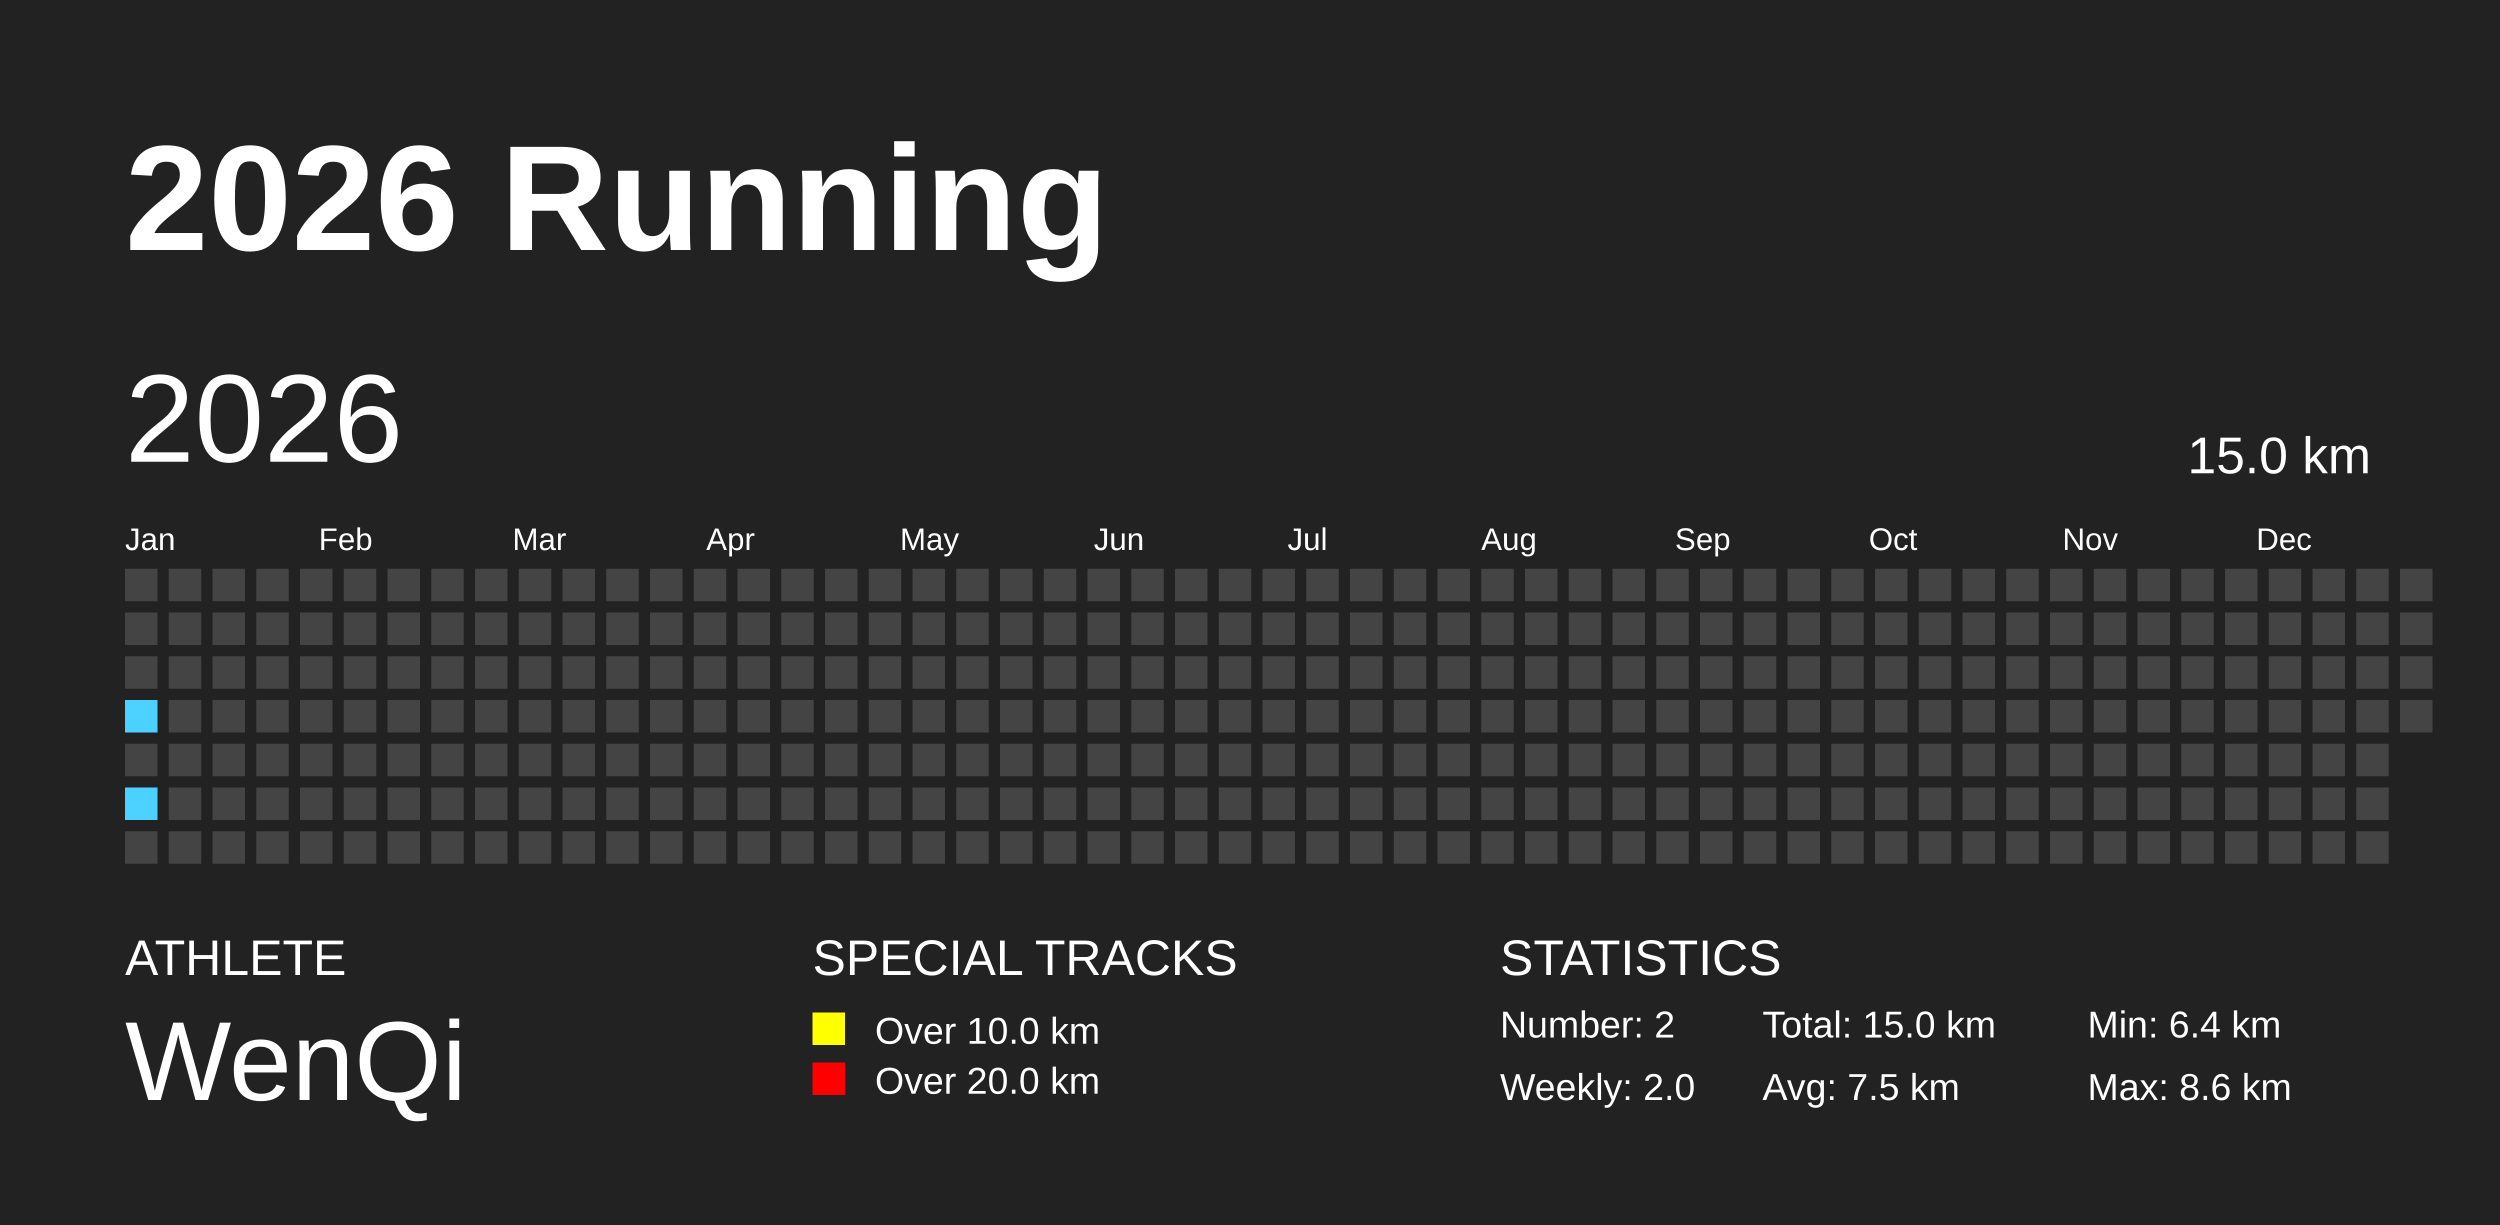
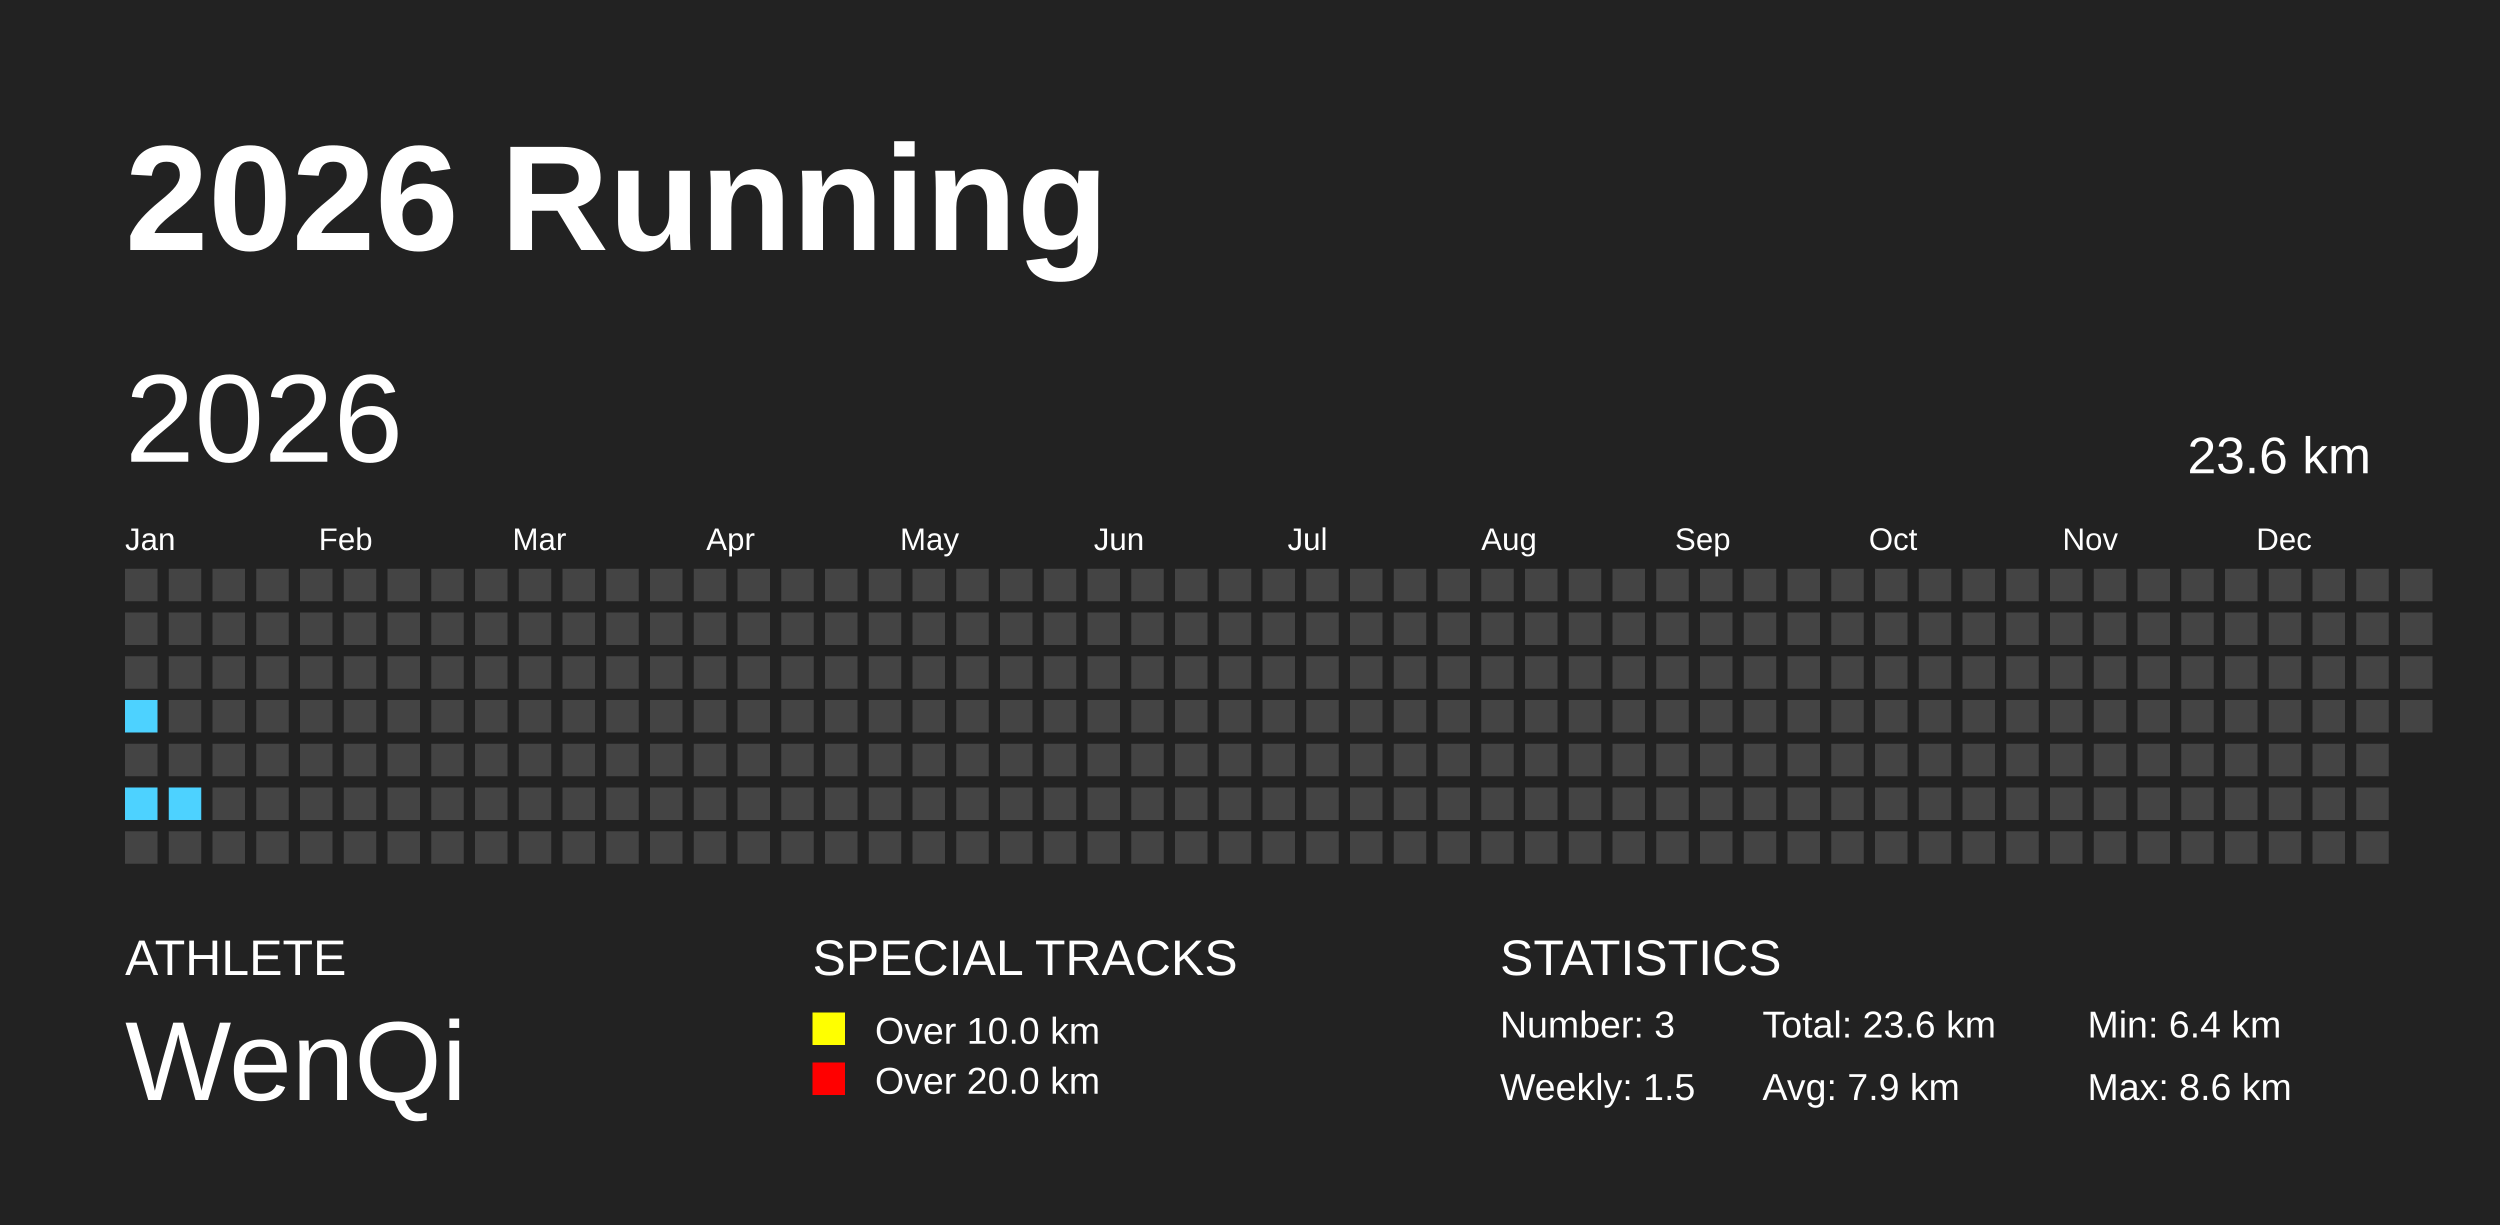
<svg xmlns="http://www.w3.org/2000/svg" baseProfile="full" height="98mm" version="1.1" viewBox="0,0,200,98" width="200mm">
  <defs />
  <rect fill="#222222" height="98" width="200" x="0" y="0" />
  <text fill="#FFFFFF" style="font-size:12px; font-family:Arial; font-weight:bold;" x="10" y="20">2026 Running</text>
  <text fill="#FFFFFF" style="font-size:4px; font-family:Arial" x="10" y="78">ATHLETE</text>
  <text fill="#FFFFFF" style="font-size:9px; font-family:Arial" x="10" y="88">WenQi</text>
  <text fill="#FFFFFF" style="font-size:4px; font-family:Arial" x="65" y="78">SPECIAL TRACKS</text>
  <rect fill="yellow" height="2.6" width="2.6" x="65" y="81" />
  <text fill="#FFFFFF" style="font-size:3px; font-family:Arial" x="70" y="83.5">Over 10.0 km</text>
  <rect fill="red" height="2.6" width="2.6" x="65" y="85" />
  <text fill="#FFFFFF" style="font-size:3px; font-family:Arial" x="70" y="87.5">Over 20.0 km</text>
  <text fill="#FFFFFF" style="font-size:4px; font-family:Arial" x="120" y="78">STATISTICS</text>
-   <text fill="#FFFFFF" style="font-size:3px; font-family:Arial" x="120" y="83">Number: 2</text>
-   <text fill="#FFFFFF" style="font-size:3px; font-family:Arial" x="120" y="88">Weekly: 2.0</text>
-   <text fill="#FFFFFF" style="font-size:3px; font-family:Arial" x="141" y="83">Total: 15.0 km</text>
-   <text fill="#FFFFFF" style="font-size:3px; font-family:Arial" x="141" y="88">Avg: 7.5 km</text>
+   <text fill="#FFFFFF" style="font-size:3px; font-family:Arial" x="120" y="83">Number: 3</text>
+   <text fill="#FFFFFF" style="font-size:3px; font-family:Arial" x="120" y="88">Weekly: 1.5</text>
+   <text fill="#FFFFFF" style="font-size:3px; font-family:Arial" x="141" y="83">Total: 23.6 km</text>
+   <text fill="#FFFFFF" style="font-size:3px; font-family:Arial" x="141" y="88">Avg: 7.9 km</text>
  <text fill="#FFFFFF" style="font-size:3px; font-family:Arial" x="167" y="83">Min: 6.4 km</text>
  <text fill="#FFFFFF" style="font-size:3px; font-family:Arial" x="167" y="88">Max: 8.6 km</text>
  <text dominant-baseline="hanging" fill="#FFFFFF" style="font-size:10.0px; font-family:Arial;" x="10" y="30">2026</text>
-   <text dominant-baseline="hanging" fill="#FFFFFF" style="font-size:4.125px; font-family:Arial;" x="175" y="35">15.0 km</text>
+   <text dominant-baseline="hanging" fill="#FFFFFF" style="font-size:4.125px; font-family:Arial;" x="175" y="35">23.6 km</text>
  <text fill="#FFFFFF" style="font-size:2.5px; font-family:Arial" x="10.0" y="44">Jan</text>
  <text fill="#FFFFFF" style="font-size:2.5px; font-family:Arial" x="25.5" y="44">Feb</text>
  <text fill="#FFFFFF" style="font-size:2.5px; font-family:Arial" x="41.0" y="44">Mar</text>
  <text fill="#FFFFFF" style="font-size:2.5px; font-family:Arial" x="56.5" y="44">Apr</text>
  <text fill="#FFFFFF" style="font-size:2.5px; font-family:Arial" x="72.0" y="44">May</text>
  <text fill="#FFFFFF" style="font-size:2.5px; font-family:Arial" x="87.5" y="44">Jun</text>
  <text fill="#FFFFFF" style="font-size:2.5px; font-family:Arial" x="103.0" y="44">Jul</text>
  <text fill="#FFFFFF" style="font-size:2.5px; font-family:Arial" x="118.5" y="44">Aug</text>
  <text fill="#FFFFFF" style="font-size:2.5px; font-family:Arial" x="134.0" y="44">Sep</text>
  <text fill="#FFFFFF" style="font-size:2.5px; font-family:Arial" x="149.5" y="44">Oct</text>
  <text fill="#FFFFFF" style="font-size:2.5px; font-family:Arial" x="165.0" y="44">Nov</text>
  <text fill="#FFFFFF" style="font-size:2.5px; font-family:Arial" x="180.5" y="44">Dec</text>
  <rect fill="#444444" height="2.6" width="2.6" x="10.0" y="45.5" />
  <rect fill="#444444" height="2.6" width="2.6" x="10.0" y="49.0" />
  <rect fill="#444444" height="2.6" width="2.6" x="10.0" y="52.5" />
  <rect fill="#4DD2FF" height="2.6" width="2.6" x="10.0" y="56.0" />
  <rect fill="#444444" height="2.6" width="2.6" x="10.0" y="59.5" />
  <rect fill="#4DD2FF" height="2.6" width="2.6" x="10.0" y="63.0" />
  <rect fill="#444444" height="2.6" width="2.6" x="10.0" y="66.5" />
  <rect fill="#444444" height="2.6" width="2.6" x="13.5" y="45.5" />
  <rect fill="#444444" height="2.6" width="2.6" x="13.5" y="49.0" />
  <rect fill="#444444" height="2.6" width="2.6" x="13.5" y="52.5" />
  <rect fill="#444444" height="2.6" width="2.6" x="13.5" y="56.0" />
  <rect fill="#444444" height="2.6" width="2.6" x="13.5" y="59.5" />
-   <rect fill="#444444" height="2.6" width="2.6" x="13.5" y="63.0" />
+   <rect fill="#4DD2FF" height="2.6" width="2.6" x="13.5" y="63.0" />
  <rect fill="#444444" height="2.6" width="2.6" x="13.5" y="66.5" />
  <rect fill="#444444" height="2.6" width="2.6" x="17.0" y="45.5" />
  <rect fill="#444444" height="2.6" width="2.6" x="17.0" y="49.0" />
  <rect fill="#444444" height="2.6" width="2.6" x="17.0" y="52.5" />
  <rect fill="#444444" height="2.6" width="2.6" x="17.0" y="56.0" />
  <rect fill="#444444" height="2.6" width="2.6" x="17.0" y="59.5" />
  <rect fill="#444444" height="2.6" width="2.6" x="17.0" y="63.0" />
  <rect fill="#444444" height="2.6" width="2.6" x="17.0" y="66.5" />
  <rect fill="#444444" height="2.6" width="2.6" x="20.5" y="45.5" />
  <rect fill="#444444" height="2.6" width="2.6" x="20.5" y="49.0" />
  <rect fill="#444444" height="2.6" width="2.6" x="20.5" y="52.5" />
  <rect fill="#444444" height="2.6" width="2.6" x="20.5" y="56.0" />
  <rect fill="#444444" height="2.6" width="2.6" x="20.5" y="59.5" />
  <rect fill="#444444" height="2.6" width="2.6" x="20.5" y="63.0" />
  <rect fill="#444444" height="2.6" width="2.6" x="20.5" y="66.5" />
  <rect fill="#444444" height="2.6" width="2.6" x="24.0" y="45.5" />
  <rect fill="#444444" height="2.6" width="2.6" x="24.0" y="49.0" />
  <rect fill="#444444" height="2.6" width="2.6" x="24.0" y="52.5" />
  <rect fill="#444444" height="2.6" width="2.6" x="24.0" y="56.0" />
  <rect fill="#444444" height="2.6" width="2.6" x="24.0" y="59.5" />
  <rect fill="#444444" height="2.6" width="2.6" x="24.0" y="63.0" />
  <rect fill="#444444" height="2.6" width="2.6" x="24.0" y="66.5" />
  <rect fill="#444444" height="2.6" width="2.6" x="27.5" y="45.5" />
  <rect fill="#444444" height="2.6" width="2.6" x="27.5" y="49.0" />
  <rect fill="#444444" height="2.6" width="2.6" x="27.5" y="52.5" />
  <rect fill="#444444" height="2.6" width="2.6" x="27.5" y="56.0" />
  <rect fill="#444444" height="2.6" width="2.6" x="27.5" y="59.5" />
  <rect fill="#444444" height="2.6" width="2.6" x="27.5" y="63.0" />
  <rect fill="#444444" height="2.6" width="2.6" x="27.5" y="66.5" />
  <rect fill="#444444" height="2.6" width="2.6" x="31.0" y="45.5" />
  <rect fill="#444444" height="2.6" width="2.6" x="31.0" y="49.0" />
  <rect fill="#444444" height="2.6" width="2.6" x="31.0" y="52.5" />
  <rect fill="#444444" height="2.6" width="2.6" x="31.0" y="56.0" />
  <rect fill="#444444" height="2.6" width="2.6" x="31.0" y="59.5" />
  <rect fill="#444444" height="2.6" width="2.6" x="31.0" y="63.0" />
  <rect fill="#444444" height="2.6" width="2.6" x="31.0" y="66.5" />
  <rect fill="#444444" height="2.6" width="2.6" x="34.5" y="45.5" />
  <rect fill="#444444" height="2.6" width="2.6" x="34.5" y="49.0" />
  <rect fill="#444444" height="2.6" width="2.6" x="34.5" y="52.5" />
  <rect fill="#444444" height="2.6" width="2.6" x="34.5" y="56.0" />
  <rect fill="#444444" height="2.6" width="2.6" x="34.5" y="59.5" />
  <rect fill="#444444" height="2.6" width="2.6" x="34.5" y="63.0" />
  <rect fill="#444444" height="2.6" width="2.6" x="34.5" y="66.5" />
  <rect fill="#444444" height="2.6" width="2.6" x="38.0" y="45.5" />
  <rect fill="#444444" height="2.6" width="2.6" x="38.0" y="49.0" />
  <rect fill="#444444" height="2.6" width="2.6" x="38.0" y="52.5" />
  <rect fill="#444444" height="2.6" width="2.6" x="38.0" y="56.0" />
  <rect fill="#444444" height="2.6" width="2.6" x="38.0" y="59.5" />
  <rect fill="#444444" height="2.6" width="2.6" x="38.0" y="63.0" />
  <rect fill="#444444" height="2.6" width="2.6" x="38.0" y="66.5" />
  <rect fill="#444444" height="2.6" width="2.6" x="41.5" y="45.5" />
  <rect fill="#444444" height="2.6" width="2.6" x="41.5" y="49.0" />
  <rect fill="#444444" height="2.6" width="2.6" x="41.5" y="52.5" />
  <rect fill="#444444" height="2.6" width="2.6" x="41.5" y="56.0" />
  <rect fill="#444444" height="2.6" width="2.6" x="41.5" y="59.5" />
  <rect fill="#444444" height="2.6" width="2.6" x="41.5" y="63.0" />
  <rect fill="#444444" height="2.6" width="2.6" x="41.5" y="66.5" />
  <rect fill="#444444" height="2.6" width="2.6" x="45.0" y="45.5" />
  <rect fill="#444444" height="2.6" width="2.6" x="45.0" y="49.0" />
  <rect fill="#444444" height="2.6" width="2.6" x="45.0" y="52.5" />
  <rect fill="#444444" height="2.6" width="2.6" x="45.0" y="56.0" />
  <rect fill="#444444" height="2.6" width="2.6" x="45.0" y="59.5" />
  <rect fill="#444444" height="2.6" width="2.6" x="45.0" y="63.0" />
  <rect fill="#444444" height="2.6" width="2.6" x="45.0" y="66.5" />
  <rect fill="#444444" height="2.6" width="2.6" x="48.5" y="45.5" />
  <rect fill="#444444" height="2.6" width="2.6" x="48.5" y="49.0" />
  <rect fill="#444444" height="2.6" width="2.6" x="48.5" y="52.5" />
  <rect fill="#444444" height="2.6" width="2.6" x="48.5" y="56.0" />
  <rect fill="#444444" height="2.6" width="2.6" x="48.5" y="59.5" />
  <rect fill="#444444" height="2.6" width="2.6" x="48.5" y="63.0" />
  <rect fill="#444444" height="2.6" width="2.6" x="48.5" y="66.5" />
  <rect fill="#444444" height="2.6" width="2.6" x="52.0" y="45.5" />
  <rect fill="#444444" height="2.6" width="2.6" x="52.0" y="49.0" />
  <rect fill="#444444" height="2.6" width="2.6" x="52.0" y="52.5" />
  <rect fill="#444444" height="2.6" width="2.6" x="52.0" y="56.0" />
  <rect fill="#444444" height="2.6" width="2.6" x="52.0" y="59.5" />
  <rect fill="#444444" height="2.6" width="2.6" x="52.0" y="63.0" />
  <rect fill="#444444" height="2.6" width="2.6" x="52.0" y="66.5" />
  <rect fill="#444444" height="2.6" width="2.6" x="55.5" y="45.5" />
  <rect fill="#444444" height="2.6" width="2.6" x="55.5" y="49.0" />
  <rect fill="#444444" height="2.6" width="2.6" x="55.5" y="52.5" />
  <rect fill="#444444" height="2.6" width="2.6" x="55.5" y="56.0" />
  <rect fill="#444444" height="2.6" width="2.6" x="55.5" y="59.5" />
  <rect fill="#444444" height="2.6" width="2.6" x="55.5" y="63.0" />
  <rect fill="#444444" height="2.6" width="2.6" x="55.5" y="66.5" />
  <rect fill="#444444" height="2.6" width="2.6" x="59.0" y="45.5" />
  <rect fill="#444444" height="2.6" width="2.6" x="59.0" y="49.0" />
  <rect fill="#444444" height="2.6" width="2.6" x="59.0" y="52.5" />
  <rect fill="#444444" height="2.6" width="2.6" x="59.0" y="56.0" />
  <rect fill="#444444" height="2.6" width="2.6" x="59.0" y="59.5" />
  <rect fill="#444444" height="2.6" width="2.6" x="59.0" y="63.0" />
  <rect fill="#444444" height="2.6" width="2.6" x="59.0" y="66.5" />
  <rect fill="#444444" height="2.6" width="2.6" x="62.5" y="45.5" />
  <rect fill="#444444" height="2.6" width="2.6" x="62.5" y="49.0" />
  <rect fill="#444444" height="2.6" width="2.6" x="62.5" y="52.5" />
  <rect fill="#444444" height="2.6" width="2.6" x="62.5" y="56.0" />
  <rect fill="#444444" height="2.6" width="2.6" x="62.5" y="59.5" />
  <rect fill="#444444" height="2.6" width="2.6" x="62.5" y="63.0" />
  <rect fill="#444444" height="2.6" width="2.6" x="62.5" y="66.5" />
  <rect fill="#444444" height="2.6" width="2.6" x="66.0" y="45.5" />
  <rect fill="#444444" height="2.6" width="2.6" x="66.0" y="49.0" />
  <rect fill="#444444" height="2.6" width="2.6" x="66.0" y="52.5" />
  <rect fill="#444444" height="2.6" width="2.6" x="66.0" y="56.0" />
  <rect fill="#444444" height="2.6" width="2.6" x="66.0" y="59.5" />
  <rect fill="#444444" height="2.6" width="2.6" x="66.0" y="63.0" />
  <rect fill="#444444" height="2.6" width="2.6" x="66.0" y="66.5" />
  <rect fill="#444444" height="2.6" width="2.6" x="69.5" y="45.5" />
  <rect fill="#444444" height="2.6" width="2.6" x="69.5" y="49.0" />
  <rect fill="#444444" height="2.6" width="2.6" x="69.5" y="52.5" />
  <rect fill="#444444" height="2.6" width="2.6" x="69.5" y="56.0" />
  <rect fill="#444444" height="2.6" width="2.6" x="69.5" y="59.5" />
  <rect fill="#444444" height="2.6" width="2.6" x="69.5" y="63.0" />
  <rect fill="#444444" height="2.6" width="2.6" x="69.5" y="66.5" />
  <rect fill="#444444" height="2.6" width="2.6" x="73.0" y="45.5" />
  <rect fill="#444444" height="2.6" width="2.6" x="73.0" y="49.0" />
  <rect fill="#444444" height="2.6" width="2.6" x="73.0" y="52.5" />
  <rect fill="#444444" height="2.6" width="2.6" x="73.0" y="56.0" />
  <rect fill="#444444" height="2.6" width="2.6" x="73.0" y="59.5" />
  <rect fill="#444444" height="2.6" width="2.6" x="73.0" y="63.0" />
  <rect fill="#444444" height="2.6" width="2.6" x="73.0" y="66.5" />
  <rect fill="#444444" height="2.6" width="2.6" x="76.5" y="45.5" />
  <rect fill="#444444" height="2.6" width="2.6" x="76.5" y="49.0" />
  <rect fill="#444444" height="2.6" width="2.6" x="76.5" y="52.5" />
  <rect fill="#444444" height="2.6" width="2.6" x="76.5" y="56.0" />
  <rect fill="#444444" height="2.6" width="2.6" x="76.5" y="59.5" />
  <rect fill="#444444" height="2.6" width="2.6" x="76.5" y="63.0" />
  <rect fill="#444444" height="2.6" width="2.6" x="76.5" y="66.5" />
  <rect fill="#444444" height="2.6" width="2.6" x="80.0" y="45.5" />
  <rect fill="#444444" height="2.6" width="2.6" x="80.0" y="49.0" />
  <rect fill="#444444" height="2.6" width="2.6" x="80.0" y="52.5" />
  <rect fill="#444444" height="2.6" width="2.6" x="80.0" y="56.0" />
  <rect fill="#444444" height="2.6" width="2.6" x="80.0" y="59.5" />
  <rect fill="#444444" height="2.6" width="2.6" x="80.0" y="63.0" />
  <rect fill="#444444" height="2.6" width="2.6" x="80.0" y="66.5" />
  <rect fill="#444444" height="2.6" width="2.6" x="83.5" y="45.5" />
  <rect fill="#444444" height="2.6" width="2.6" x="83.5" y="49.0" />
  <rect fill="#444444" height="2.6" width="2.6" x="83.5" y="52.5" />
  <rect fill="#444444" height="2.6" width="2.6" x="83.5" y="56.0" />
  <rect fill="#444444" height="2.6" width="2.6" x="83.5" y="59.5" />
  <rect fill="#444444" height="2.6" width="2.6" x="83.5" y="63.0" />
  <rect fill="#444444" height="2.6" width="2.6" x="83.5" y="66.5" />
  <rect fill="#444444" height="2.6" width="2.6" x="87.0" y="45.5" />
  <rect fill="#444444" height="2.6" width="2.6" x="87.0" y="49.0" />
  <rect fill="#444444" height="2.6" width="2.6" x="87.0" y="52.5" />
  <rect fill="#444444" height="2.6" width="2.6" x="87.0" y="56.0" />
  <rect fill="#444444" height="2.6" width="2.6" x="87.0" y="59.5" />
  <rect fill="#444444" height="2.6" width="2.6" x="87.0" y="63.0" />
  <rect fill="#444444" height="2.6" width="2.6" x="87.0" y="66.5" />
  <rect fill="#444444" height="2.6" width="2.6" x="90.5" y="45.5" />
  <rect fill="#444444" height="2.6" width="2.6" x="90.5" y="49.0" />
  <rect fill="#444444" height="2.6" width="2.6" x="90.5" y="52.5" />
  <rect fill="#444444" height="2.6" width="2.6" x="90.5" y="56.0" />
  <rect fill="#444444" height="2.6" width="2.6" x="90.5" y="59.5" />
  <rect fill="#444444" height="2.6" width="2.6" x="90.5" y="63.0" />
  <rect fill="#444444" height="2.6" width="2.6" x="90.5" y="66.5" />
  <rect fill="#444444" height="2.6" width="2.6" x="94.0" y="45.5" />
  <rect fill="#444444" height="2.6" width="2.6" x="94.0" y="49.0" />
  <rect fill="#444444" height="2.6" width="2.6" x="94.0" y="52.5" />
  <rect fill="#444444" height="2.6" width="2.6" x="94.0" y="56.0" />
  <rect fill="#444444" height="2.6" width="2.6" x="94.0" y="59.5" />
  <rect fill="#444444" height="2.6" width="2.6" x="94.0" y="63.0" />
  <rect fill="#444444" height="2.6" width="2.6" x="94.0" y="66.5" />
  <rect fill="#444444" height="2.6" width="2.6" x="97.5" y="45.5" />
  <rect fill="#444444" height="2.6" width="2.6" x="97.5" y="49.0" />
  <rect fill="#444444" height="2.6" width="2.6" x="97.5" y="52.5" />
  <rect fill="#444444" height="2.6" width="2.6" x="97.5" y="56.0" />
  <rect fill="#444444" height="2.6" width="2.6" x="97.5" y="59.5" />
  <rect fill="#444444" height="2.6" width="2.6" x="97.5" y="63.0" />
  <rect fill="#444444" height="2.6" width="2.6" x="97.5" y="66.5" />
  <rect fill="#444444" height="2.6" width="2.6" x="101.0" y="45.5" />
  <rect fill="#444444" height="2.6" width="2.6" x="101.0" y="49.0" />
  <rect fill="#444444" height="2.6" width="2.6" x="101.0" y="52.5" />
  <rect fill="#444444" height="2.6" width="2.6" x="101.0" y="56.0" />
  <rect fill="#444444" height="2.6" width="2.6" x="101.0" y="59.5" />
  <rect fill="#444444" height="2.6" width="2.6" x="101.0" y="63.0" />
  <rect fill="#444444" height="2.6" width="2.6" x="101.0" y="66.5" />
  <rect fill="#444444" height="2.6" width="2.6" x="104.5" y="45.5" />
  <rect fill="#444444" height="2.6" width="2.6" x="104.5" y="49.0" />
  <rect fill="#444444" height="2.6" width="2.6" x="104.5" y="52.5" />
  <rect fill="#444444" height="2.6" width="2.6" x="104.5" y="56.0" />
  <rect fill="#444444" height="2.6" width="2.6" x="104.5" y="59.5" />
  <rect fill="#444444" height="2.6" width="2.6" x="104.5" y="63.0" />
  <rect fill="#444444" height="2.6" width="2.6" x="104.5" y="66.5" />
  <rect fill="#444444" height="2.6" width="2.6" x="108.0" y="45.5" />
  <rect fill="#444444" height="2.6" width="2.6" x="108.0" y="49.0" />
  <rect fill="#444444" height="2.6" width="2.6" x="108.0" y="52.5" />
  <rect fill="#444444" height="2.6" width="2.6" x="108.0" y="56.0" />
  <rect fill="#444444" height="2.6" width="2.6" x="108.0" y="59.5" />
  <rect fill="#444444" height="2.6" width="2.6" x="108.0" y="63.0" />
  <rect fill="#444444" height="2.6" width="2.6" x="108.0" y="66.5" />
  <rect fill="#444444" height="2.6" width="2.6" x="111.5" y="45.5" />
  <rect fill="#444444" height="2.6" width="2.6" x="111.5" y="49.0" />
  <rect fill="#444444" height="2.6" width="2.6" x="111.5" y="52.5" />
  <rect fill="#444444" height="2.6" width="2.6" x="111.5" y="56.0" />
  <rect fill="#444444" height="2.6" width="2.6" x="111.5" y="59.5" />
  <rect fill="#444444" height="2.6" width="2.6" x="111.5" y="63.0" />
  <rect fill="#444444" height="2.6" width="2.6" x="111.5" y="66.5" />
  <rect fill="#444444" height="2.6" width="2.6" x="115.0" y="45.5" />
  <rect fill="#444444" height="2.6" width="2.6" x="115.0" y="49.0" />
  <rect fill="#444444" height="2.6" width="2.6" x="115.0" y="52.5" />
  <rect fill="#444444" height="2.6" width="2.6" x="115.0" y="56.0" />
  <rect fill="#444444" height="2.6" width="2.6" x="115.0" y="59.5" />
  <rect fill="#444444" height="2.6" width="2.6" x="115.0" y="63.0" />
  <rect fill="#444444" height="2.6" width="2.6" x="115.0" y="66.5" />
  <rect fill="#444444" height="2.6" width="2.6" x="118.5" y="45.5" />
  <rect fill="#444444" height="2.6" width="2.6" x="118.5" y="49.0" />
  <rect fill="#444444" height="2.6" width="2.6" x="118.5" y="52.5" />
  <rect fill="#444444" height="2.6" width="2.6" x="118.5" y="56.0" />
  <rect fill="#444444" height="2.6" width="2.6" x="118.5" y="59.5" />
  <rect fill="#444444" height="2.6" width="2.6" x="118.5" y="63.0" />
  <rect fill="#444444" height="2.6" width="2.6" x="118.5" y="66.5" />
  <rect fill="#444444" height="2.6" width="2.6" x="122.0" y="45.5" />
  <rect fill="#444444" height="2.6" width="2.6" x="122.0" y="49.0" />
  <rect fill="#444444" height="2.6" width="2.6" x="122.0" y="52.5" />
  <rect fill="#444444" height="2.6" width="2.6" x="122.0" y="56.0" />
  <rect fill="#444444" height="2.6" width="2.6" x="122.0" y="59.5" />
  <rect fill="#444444" height="2.6" width="2.6" x="122.0" y="63.0" />
  <rect fill="#444444" height="2.6" width="2.6" x="122.0" y="66.5" />
  <rect fill="#444444" height="2.6" width="2.6" x="125.5" y="45.5" />
  <rect fill="#444444" height="2.6" width="2.6" x="125.5" y="49.0" />
  <rect fill="#444444" height="2.6" width="2.6" x="125.5" y="52.5" />
  <rect fill="#444444" height="2.6" width="2.6" x="125.5" y="56.0" />
  <rect fill="#444444" height="2.6" width="2.6" x="125.5" y="59.5" />
  <rect fill="#444444" height="2.6" width="2.6" x="125.5" y="63.0" />
  <rect fill="#444444" height="2.6" width="2.6" x="125.5" y="66.5" />
  <rect fill="#444444" height="2.6" width="2.6" x="129.0" y="45.5" />
  <rect fill="#444444" height="2.6" width="2.6" x="129.0" y="49.0" />
  <rect fill="#444444" height="2.6" width="2.6" x="129.0" y="52.5" />
  <rect fill="#444444" height="2.6" width="2.6" x="129.0" y="56.0" />
  <rect fill="#444444" height="2.6" width="2.6" x="129.0" y="59.5" />
  <rect fill="#444444" height="2.6" width="2.6" x="129.0" y="63.0" />
  <rect fill="#444444" height="2.6" width="2.6" x="129.0" y="66.5" />
  <rect fill="#444444" height="2.6" width="2.6" x="132.5" y="45.5" />
  <rect fill="#444444" height="2.6" width="2.6" x="132.5" y="49.0" />
  <rect fill="#444444" height="2.6" width="2.6" x="132.5" y="52.5" />
  <rect fill="#444444" height="2.6" width="2.6" x="132.5" y="56.0" />
  <rect fill="#444444" height="2.6" width="2.6" x="132.5" y="59.5" />
  <rect fill="#444444" height="2.6" width="2.6" x="132.5" y="63.0" />
  <rect fill="#444444" height="2.6" width="2.6" x="132.5" y="66.5" />
  <rect fill="#444444" height="2.6" width="2.6" x="136.0" y="45.5" />
  <rect fill="#444444" height="2.6" width="2.6" x="136.0" y="49.0" />
  <rect fill="#444444" height="2.6" width="2.6" x="136.0" y="52.5" />
  <rect fill="#444444" height="2.6" width="2.6" x="136.0" y="56.0" />
  <rect fill="#444444" height="2.6" width="2.6" x="136.0" y="59.5" />
  <rect fill="#444444" height="2.6" width="2.6" x="136.0" y="63.0" />
  <rect fill="#444444" height="2.6" width="2.6" x="136.0" y="66.5" />
  <rect fill="#444444" height="2.6" width="2.6" x="139.5" y="45.5" />
  <rect fill="#444444" height="2.6" width="2.6" x="139.5" y="49.0" />
  <rect fill="#444444" height="2.6" width="2.6" x="139.5" y="52.5" />
  <rect fill="#444444" height="2.6" width="2.6" x="139.5" y="56.0" />
  <rect fill="#444444" height="2.6" width="2.6" x="139.5" y="59.5" />
  <rect fill="#444444" height="2.6" width="2.6" x="139.5" y="63.0" />
  <rect fill="#444444" height="2.6" width="2.6" x="139.5" y="66.5" />
  <rect fill="#444444" height="2.6" width="2.6" x="143.0" y="45.5" />
  <rect fill="#444444" height="2.6" width="2.6" x="143.0" y="49.0" />
  <rect fill="#444444" height="2.6" width="2.6" x="143.0" y="52.5" />
  <rect fill="#444444" height="2.6" width="2.6" x="143.0" y="56.0" />
  <rect fill="#444444" height="2.6" width="2.6" x="143.0" y="59.5" />
  <rect fill="#444444" height="2.6" width="2.6" x="143.0" y="63.0" />
  <rect fill="#444444" height="2.6" width="2.6" x="143.0" y="66.5" />
  <rect fill="#444444" height="2.6" width="2.6" x="146.5" y="45.5" />
  <rect fill="#444444" height="2.6" width="2.6" x="146.5" y="49.0" />
  <rect fill="#444444" height="2.6" width="2.6" x="146.5" y="52.5" />
  <rect fill="#444444" height="2.6" width="2.6" x="146.5" y="56.0" />
  <rect fill="#444444" height="2.6" width="2.6" x="146.5" y="59.5" />
  <rect fill="#444444" height="2.6" width="2.6" x="146.5" y="63.0" />
  <rect fill="#444444" height="2.6" width="2.6" x="146.5" y="66.5" />
  <rect fill="#444444" height="2.6" width="2.6" x="150.0" y="45.5" />
  <rect fill="#444444" height="2.6" width="2.6" x="150.0" y="49.0" />
  <rect fill="#444444" height="2.6" width="2.6" x="150.0" y="52.5" />
  <rect fill="#444444" height="2.6" width="2.6" x="150.0" y="56.0" />
  <rect fill="#444444" height="2.6" width="2.6" x="150.0" y="59.5" />
  <rect fill="#444444" height="2.6" width="2.6" x="150.0" y="63.0" />
  <rect fill="#444444" height="2.6" width="2.6" x="150.0" y="66.5" />
  <rect fill="#444444" height="2.6" width="2.6" x="153.5" y="45.5" />
  <rect fill="#444444" height="2.6" width="2.6" x="153.5" y="49.0" />
  <rect fill="#444444" height="2.6" width="2.6" x="153.5" y="52.5" />
  <rect fill="#444444" height="2.6" width="2.6" x="153.5" y="56.0" />
  <rect fill="#444444" height="2.6" width="2.6" x="153.5" y="59.5" />
  <rect fill="#444444" height="2.6" width="2.6" x="153.5" y="63.0" />
  <rect fill="#444444" height="2.6" width="2.6" x="153.5" y="66.5" />
  <rect fill="#444444" height="2.6" width="2.6" x="157.0" y="45.5" />
  <rect fill="#444444" height="2.6" width="2.6" x="157.0" y="49.0" />
  <rect fill="#444444" height="2.6" width="2.6" x="157.0" y="52.5" />
  <rect fill="#444444" height="2.6" width="2.6" x="157.0" y="56.0" />
  <rect fill="#444444" height="2.6" width="2.6" x="157.0" y="59.5" />
  <rect fill="#444444" height="2.6" width="2.6" x="157.0" y="63.0" />
  <rect fill="#444444" height="2.6" width="2.6" x="157.0" y="66.5" />
  <rect fill="#444444" height="2.6" width="2.6" x="160.5" y="45.5" />
  <rect fill="#444444" height="2.6" width="2.6" x="160.5" y="49.0" />
  <rect fill="#444444" height="2.6" width="2.6" x="160.5" y="52.5" />
  <rect fill="#444444" height="2.6" width="2.6" x="160.5" y="56.0" />
  <rect fill="#444444" height="2.6" width="2.6" x="160.5" y="59.5" />
  <rect fill="#444444" height="2.6" width="2.6" x="160.5" y="63.0" />
  <rect fill="#444444" height="2.6" width="2.6" x="160.5" y="66.5" />
  <rect fill="#444444" height="2.6" width="2.6" x="164.0" y="45.5" />
  <rect fill="#444444" height="2.6" width="2.6" x="164.0" y="49.0" />
  <rect fill="#444444" height="2.6" width="2.6" x="164.0" y="52.5" />
  <rect fill="#444444" height="2.6" width="2.6" x="164.0" y="56.0" />
  <rect fill="#444444" height="2.6" width="2.6" x="164.0" y="59.5" />
  <rect fill="#444444" height="2.6" width="2.6" x="164.0" y="63.0" />
  <rect fill="#444444" height="2.6" width="2.6" x="164.0" y="66.5" />
  <rect fill="#444444" height="2.6" width="2.6" x="167.5" y="45.5" />
  <rect fill="#444444" height="2.6" width="2.6" x="167.5" y="49.0" />
  <rect fill="#444444" height="2.6" width="2.6" x="167.5" y="52.5" />
  <rect fill="#444444" height="2.6" width="2.6" x="167.5" y="56.0" />
  <rect fill="#444444" height="2.6" width="2.6" x="167.5" y="59.5" />
  <rect fill="#444444" height="2.6" width="2.6" x="167.5" y="63.0" />
  <rect fill="#444444" height="2.6" width="2.6" x="167.5" y="66.5" />
  <rect fill="#444444" height="2.6" width="2.6" x="171.0" y="45.5" />
  <rect fill="#444444" height="2.6" width="2.6" x="171.0" y="49.0" />
  <rect fill="#444444" height="2.6" width="2.6" x="171.0" y="52.5" />
  <rect fill="#444444" height="2.6" width="2.6" x="171.0" y="56.0" />
  <rect fill="#444444" height="2.6" width="2.6" x="171.0" y="59.5" />
  <rect fill="#444444" height="2.6" width="2.6" x="171.0" y="63.0" />
  <rect fill="#444444" height="2.6" width="2.6" x="171.0" y="66.5" />
  <rect fill="#444444" height="2.6" width="2.6" x="174.5" y="45.5" />
  <rect fill="#444444" height="2.6" width="2.6" x="174.5" y="49.0" />
  <rect fill="#444444" height="2.6" width="2.6" x="174.5" y="52.5" />
  <rect fill="#444444" height="2.6" width="2.6" x="174.5" y="56.0" />
  <rect fill="#444444" height="2.6" width="2.6" x="174.5" y="59.5" />
  <rect fill="#444444" height="2.6" width="2.6" x="174.5" y="63.0" />
  <rect fill="#444444" height="2.6" width="2.6" x="174.5" y="66.5" />
  <rect fill="#444444" height="2.6" width="2.6" x="178.0" y="45.5" />
  <rect fill="#444444" height="2.6" width="2.6" x="178.0" y="49.0" />
  <rect fill="#444444" height="2.6" width="2.6" x="178.0" y="52.5" />
  <rect fill="#444444" height="2.6" width="2.6" x="178.0" y="56.0" />
  <rect fill="#444444" height="2.6" width="2.6" x="178.0" y="59.5" />
  <rect fill="#444444" height="2.6" width="2.6" x="178.0" y="63.0" />
  <rect fill="#444444" height="2.6" width="2.6" x="178.0" y="66.5" />
  <rect fill="#444444" height="2.6" width="2.6" x="181.5" y="45.5" />
  <rect fill="#444444" height="2.6" width="2.6" x="181.5" y="49.0" />
  <rect fill="#444444" height="2.6" width="2.6" x="181.5" y="52.5" />
  <rect fill="#444444" height="2.6" width="2.6" x="181.5" y="56.0" />
  <rect fill="#444444" height="2.6" width="2.6" x="181.5" y="59.5" />
  <rect fill="#444444" height="2.6" width="2.6" x="181.5" y="63.0" />
  <rect fill="#444444" height="2.6" width="2.6" x="181.5" y="66.5" />
  <rect fill="#444444" height="2.6" width="2.6" x="185.0" y="45.5" />
  <rect fill="#444444" height="2.6" width="2.6" x="185.0" y="49.0" />
  <rect fill="#444444" height="2.6" width="2.6" x="185.0" y="52.5" />
  <rect fill="#444444" height="2.6" width="2.6" x="185.0" y="56.0" />
  <rect fill="#444444" height="2.6" width="2.6" x="185.0" y="59.5" />
  <rect fill="#444444" height="2.6" width="2.6" x="185.0" y="63.0" />
  <rect fill="#444444" height="2.6" width="2.6" x="185.0" y="66.5" />
  <rect fill="#444444" height="2.6" width="2.6" x="188.5" y="45.5" />
  <rect fill="#444444" height="2.6" width="2.6" x="188.5" y="49.0" />
  <rect fill="#444444" height="2.6" width="2.6" x="188.5" y="52.5" />
  <rect fill="#444444" height="2.6" width="2.6" x="188.5" y="56.0" />
  <rect fill="#444444" height="2.6" width="2.6" x="188.5" y="59.5" />
  <rect fill="#444444" height="2.6" width="2.6" x="188.5" y="63.0" />
  <rect fill="#444444" height="2.6" width="2.6" x="188.5" y="66.5" />
  <rect fill="#444444" height="2.6" width="2.6" x="192.0" y="45.5" />
  <rect fill="#444444" height="2.6" width="2.6" x="192.0" y="49.0" />
  <rect fill="#444444" height="2.6" width="2.6" x="192.0" y="52.5" />
  <rect fill="#444444" height="2.6" width="2.6" x="192.0" y="56.0" />
</svg>
